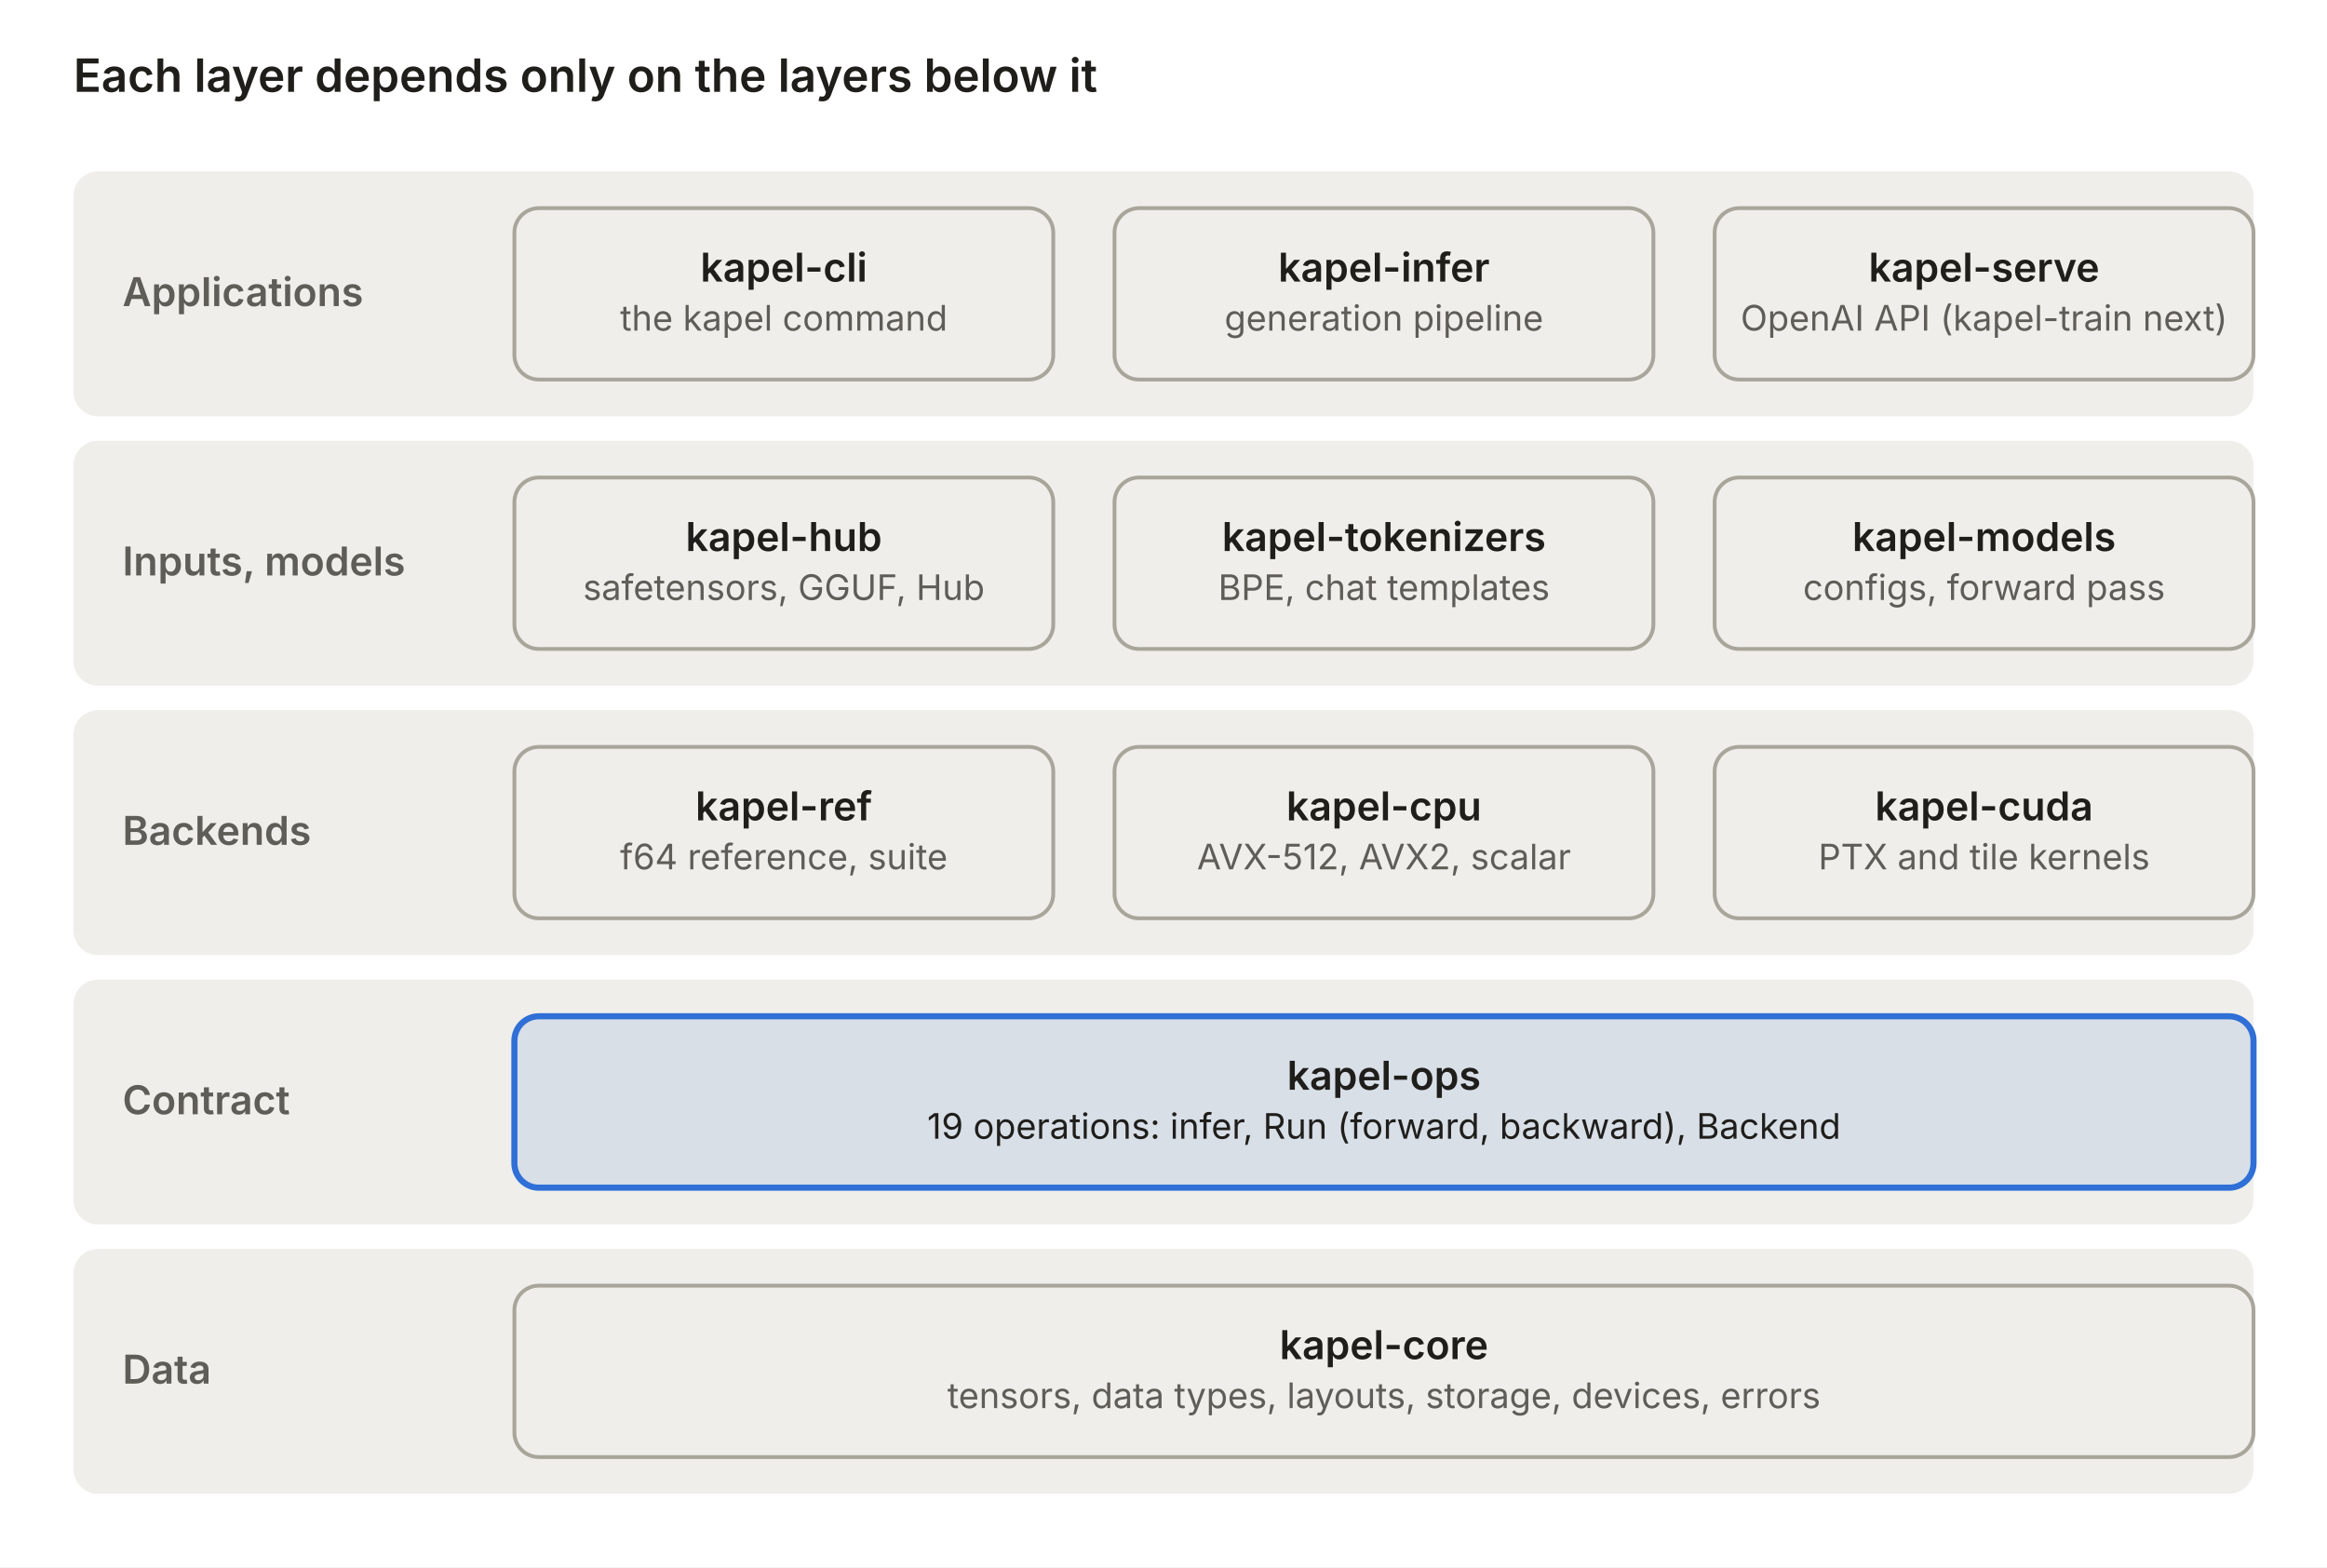
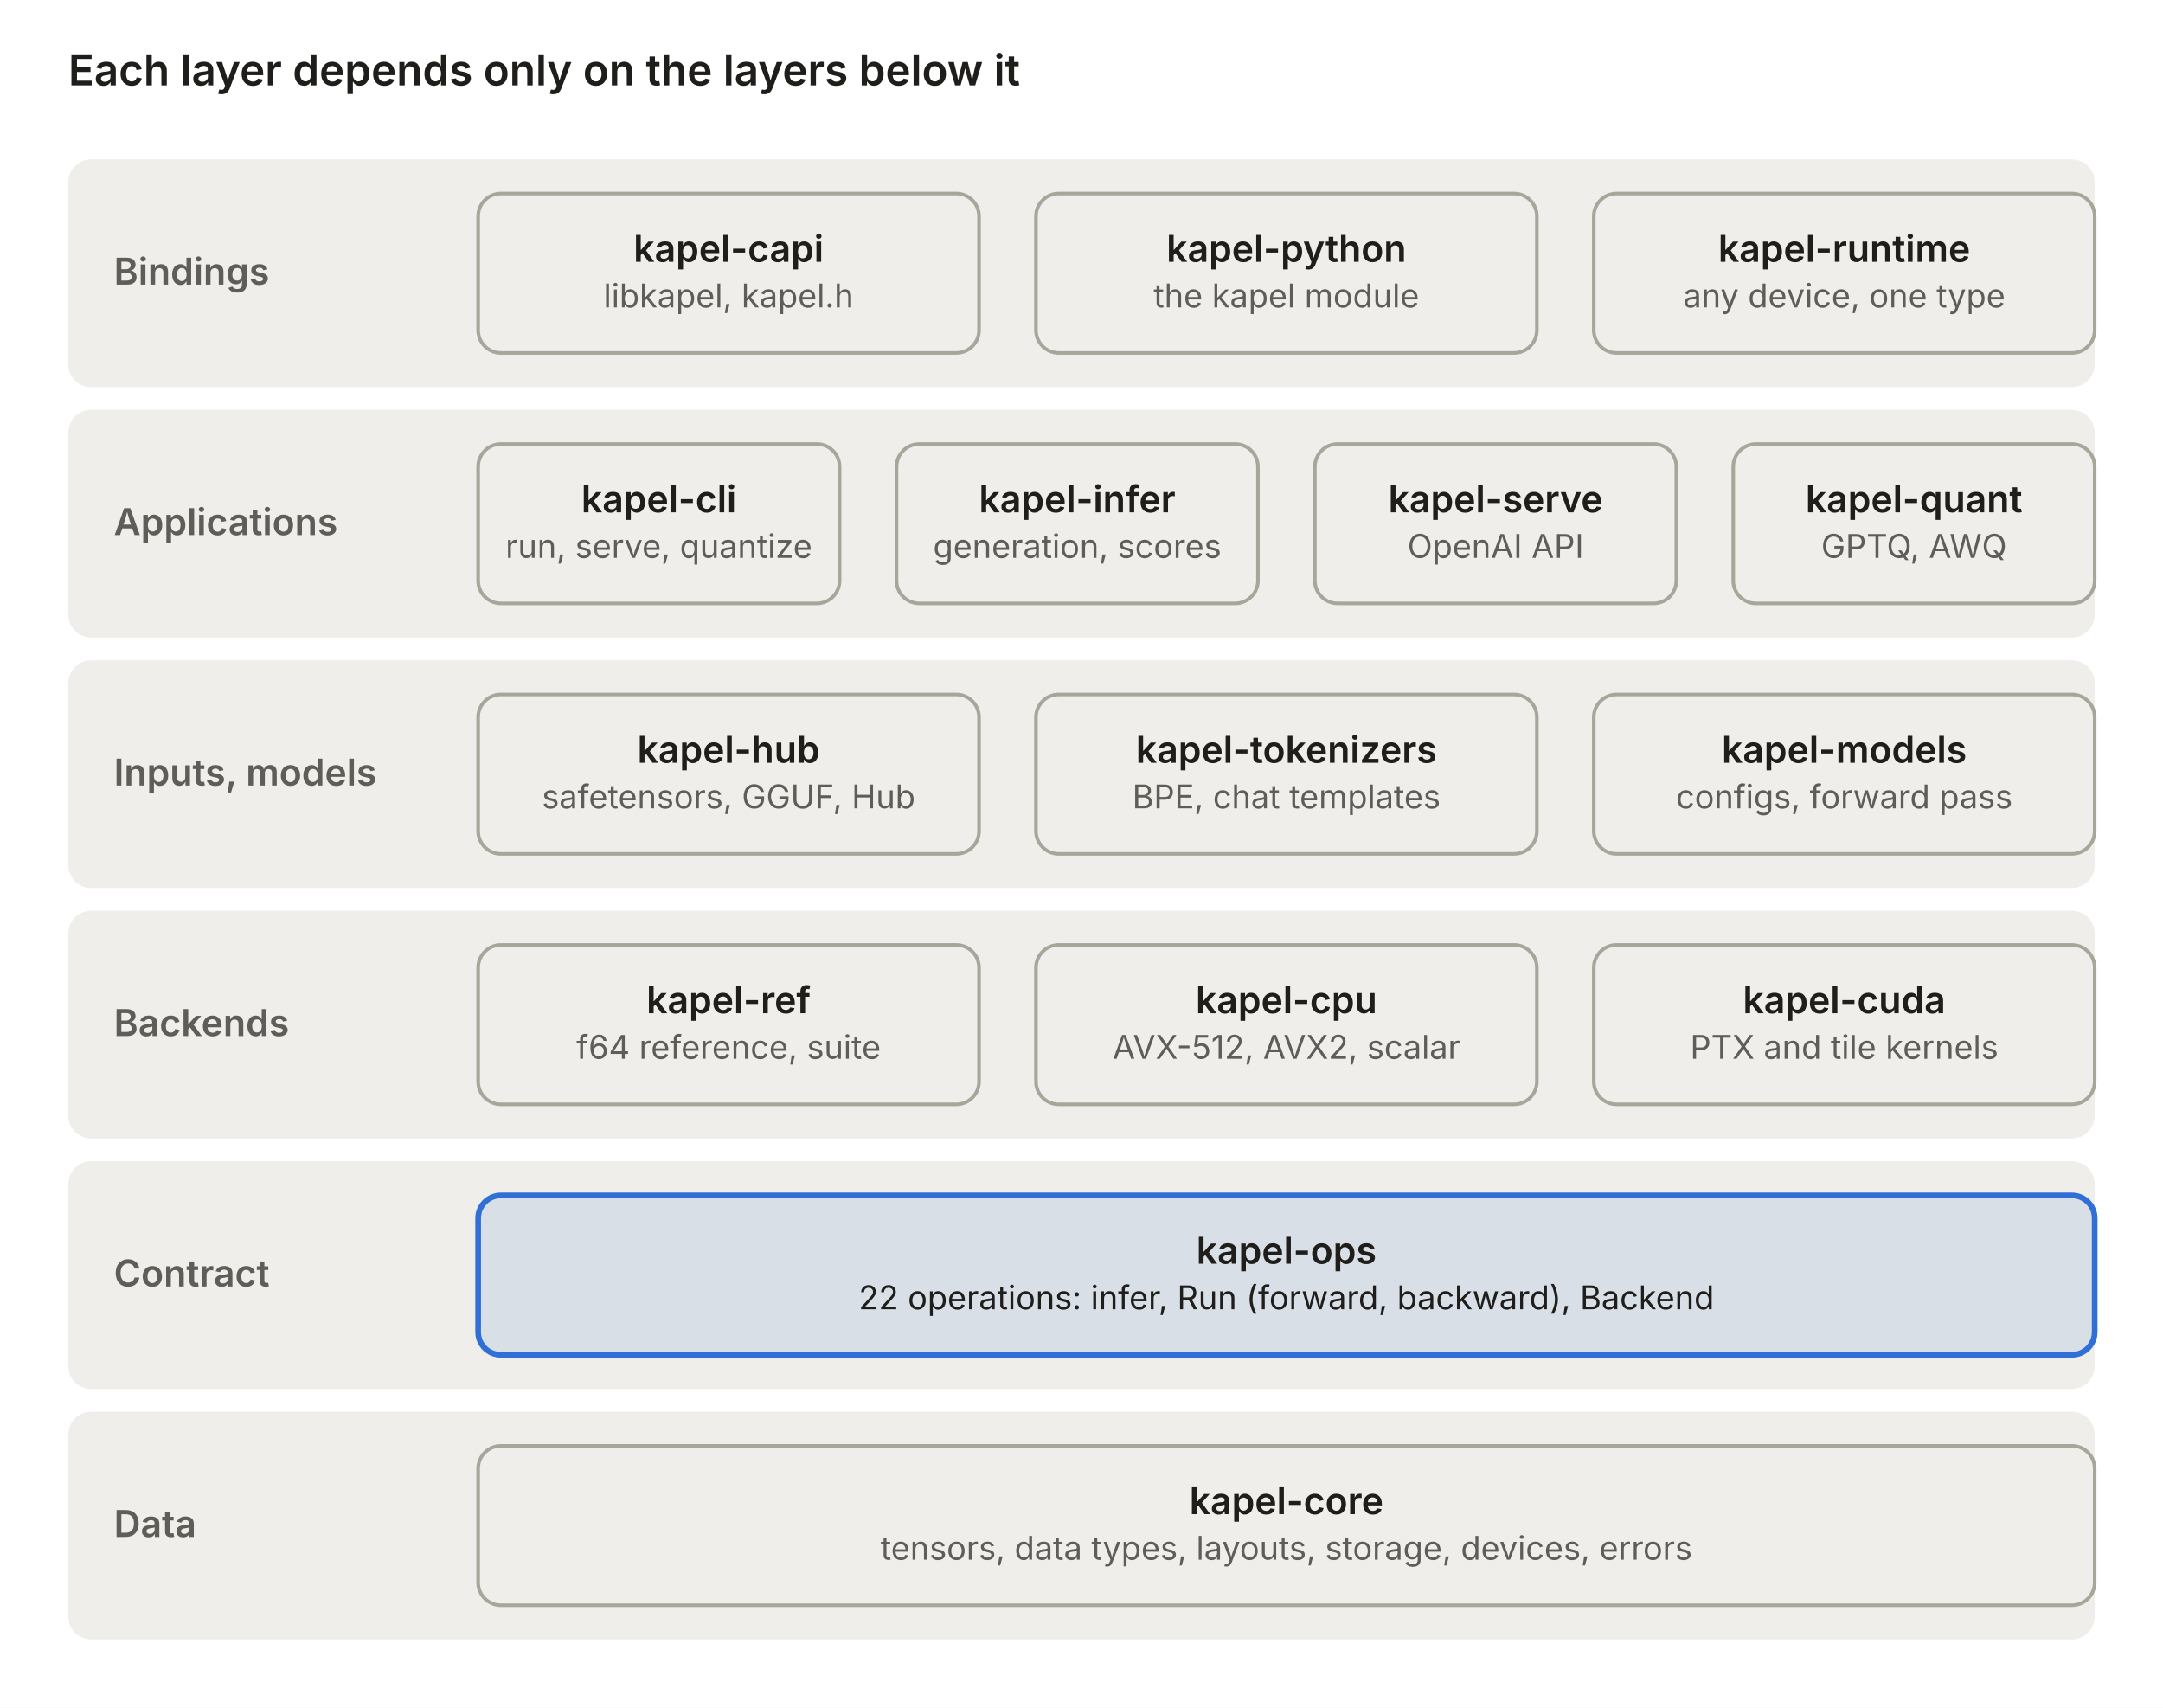
- <svg xmlns="http://www.w3.org/2000/svg" viewBox="0 0 760 512" font-family="system-ui, -apple-system, Segoe UI, sans-serif" role="img" aria-label="Each layer of Kapel depends only on the layers below it">
-   <rect width="760" height="512" fill="#ffffff" />
+ <svg xmlns="http://www.w3.org/2000/svg" viewBox="0 0 760 600" font-family="system-ui, -apple-system, Segoe UI, sans-serif" role="img" aria-label="Each layer of Kapel depends only on the layers below it">
+   <rect width="760" height="600" fill="#ffffff" />
  <text x="24" y="30" font-size="15" font-weight="600" fill="#1f1e1b" text-anchor="start">Each layer depends only on the layers below it</text>
  <rect x="24" y="56" width="712" height="80" rx="8" fill="#efeeea" />
-   <text x="40" y="100" font-size="13" font-weight="600" fill="#5f5d57" text-anchor="start">Applications</text>
+   <text x="40" y="100" font-size="13" font-weight="600" fill="#5f5d57" text-anchor="start">Bindings</text>
  <rect x="168" y="68" width="176" height="56" rx="8" fill="none" stroke="#a8a59b" stroke-width="1.25" />
-   <text x="256" y="92" font-size="13" font-weight="600" fill="#1f1e1b" text-anchor="middle">kapel-cli</text>
-   <text x="256" y="108" font-size="11.5" fill="#5f5d57" text-anchor="middle">the kapel command</text>
+   <text x="256" y="92" font-size="13" font-weight="600" fill="#1f1e1b" text-anchor="middle">kapel-capi</text>
+   <text x="256" y="108" font-size="11.5" fill="#5f5d57" text-anchor="middle">libkapel, kapel.h</text>
  <rect x="364" y="68" width="176" height="56" rx="8" fill="none" stroke="#a8a59b" stroke-width="1.25" />
-   <text x="452" y="92" font-size="13" font-weight="600" fill="#1f1e1b" text-anchor="middle">kapel-infer</text>
-   <text x="452" y="108" font-size="11.5" fill="#5f5d57" text-anchor="middle">generation pipeline</text>
+   <text x="452" y="92" font-size="13" font-weight="600" fill="#1f1e1b" text-anchor="middle">kapel-python</text>
+   <text x="452" y="108" font-size="11.5" fill="#5f5d57" text-anchor="middle">the kapel module</text>
  <rect x="560" y="68" width="176" height="56" rx="8" fill="none" stroke="#a8a59b" stroke-width="1.25" />
-   <text x="648" y="92" font-size="13" font-weight="600" fill="#1f1e1b" text-anchor="middle">kapel-serve</text>
-   <text x="648" y="108" font-size="11.5" fill="#5f5d57" text-anchor="middle">OpenAI API (kapel-train next)</text>
+   <text x="648" y="92" font-size="13" font-weight="600" fill="#1f1e1b" text-anchor="middle">kapel-runtime</text>
+   <text x="648" y="108" font-size="11.5" fill="#5f5d57" text-anchor="middle">any device, one type</text>
  <rect x="24" y="144" width="712" height="80" rx="8" fill="#efeeea" />
-   <text x="40" y="188" font-size="13" font-weight="600" fill="#5f5d57" text-anchor="start">Inputs, models</text>
-   <rect x="168" y="156" width="176" height="56" rx="8" fill="none" stroke="#a8a59b" stroke-width="1.25" />
-   <text x="256" y="180" font-size="13" font-weight="600" fill="#1f1e1b" text-anchor="middle">kapel-hub</text>
-   <text x="256" y="196" font-size="11.5" fill="#5f5d57" text-anchor="middle">safetensors, GGUF, Hub</text>
-   <rect x="364" y="156" width="176" height="56" rx="8" fill="none" stroke="#a8a59b" stroke-width="1.25" />
-   <text x="452" y="180" font-size="13" font-weight="600" fill="#1f1e1b" text-anchor="middle">kapel-tokenizers</text>
-   <text x="452" y="196" font-size="11.5" fill="#5f5d57" text-anchor="middle">BPE, chat templates</text>
-   <rect x="560" y="156" width="176" height="56" rx="8" fill="none" stroke="#a8a59b" stroke-width="1.25" />
-   <text x="648" y="180" font-size="13" font-weight="600" fill="#1f1e1b" text-anchor="middle">kapel-models</text>
-   <text x="648" y="196" font-size="11.5" fill="#5f5d57" text-anchor="middle">configs, forward pass</text>
+   <text x="40" y="188" font-size="13" font-weight="600" fill="#5f5d57" text-anchor="start">Applications</text>
+   <rect x="168" y="156" width="127" height="56" rx="8" fill="none" stroke="#a8a59b" stroke-width="1.25" />
+   <text x="231.5" y="180" font-size="13" font-weight="600" fill="#1f1e1b" text-anchor="middle">kapel-cli</text>
+   <text x="231.5" y="196" font-size="11.5" fill="#5f5d57" text-anchor="middle">run, serve, quantize</text>
+   <rect x="315" y="156" width="127" height="56" rx="8" fill="none" stroke="#a8a59b" stroke-width="1.25" />
+   <text x="378.5" y="180" font-size="13" font-weight="600" fill="#1f1e1b" text-anchor="middle">kapel-infer</text>
+   <text x="378.5" y="196" font-size="11.5" fill="#5f5d57" text-anchor="middle">generation, scores</text>
+   <rect x="462" y="156" width="127" height="56" rx="8" fill="none" stroke="#a8a59b" stroke-width="1.25" />
+   <text x="525.5" y="180" font-size="13" font-weight="600" fill="#1f1e1b" text-anchor="middle">kapel-serve</text>
+   <text x="525.5" y="196" font-size="11.5" fill="#5f5d57" text-anchor="middle">OpenAI API</text>
+   <rect x="609" y="156" width="127" height="56" rx="8" fill="none" stroke="#a8a59b" stroke-width="1.25" />
+   <text x="672.5" y="180" font-size="13" font-weight="600" fill="#1f1e1b" text-anchor="middle">kapel-quant</text>
+   <text x="672.5" y="196" font-size="11.5" fill="#5f5d57" text-anchor="middle">GPTQ, AWQ</text>
  <rect x="24" y="232" width="712" height="80" rx="8" fill="#efeeea" />
-   <text x="40" y="276" font-size="13" font-weight="600" fill="#5f5d57" text-anchor="start">Backends</text>
+   <text x="40" y="276" font-size="13" font-weight="600" fill="#5f5d57" text-anchor="start">Inputs, models</text>
  <rect x="168" y="244" width="176" height="56" rx="8" fill="none" stroke="#a8a59b" stroke-width="1.25" />
-   <text x="256" y="268" font-size="13" font-weight="600" fill="#1f1e1b" text-anchor="middle">kapel-ref</text>
-   <text x="256" y="284" font-size="11.5" fill="#5f5d57" text-anchor="middle">f64 reference, suite</text>
+   <text x="256" y="268" font-size="13" font-weight="600" fill="#1f1e1b" text-anchor="middle">kapel-hub</text>
+   <text x="256" y="284" font-size="11.5" fill="#5f5d57" text-anchor="middle">safetensors, GGUF, Hub</text>
  <rect x="364" y="244" width="176" height="56" rx="8" fill="none" stroke="#a8a59b" stroke-width="1.25" />
-   <text x="452" y="268" font-size="13" font-weight="600" fill="#1f1e1b" text-anchor="middle">kapel-cpu</text>
-   <text x="452" y="284" font-size="11.5" fill="#5f5d57" text-anchor="middle">AVX-512, AVX2, scalar</text>
+   <text x="452" y="268" font-size="13" font-weight="600" fill="#1f1e1b" text-anchor="middle">kapel-tokenizers</text>
+   <text x="452" y="284" font-size="11.5" fill="#5f5d57" text-anchor="middle">BPE, chat templates</text>
  <rect x="560" y="244" width="176" height="56" rx="8" fill="none" stroke="#a8a59b" stroke-width="1.25" />
-   <text x="648" y="268" font-size="13" font-weight="600" fill="#1f1e1b" text-anchor="middle">kapel-cuda</text>
-   <text x="648" y="284" font-size="11.5" fill="#5f5d57" text-anchor="middle">PTX and tile kernels</text>
+   <text x="648" y="268" font-size="13" font-weight="600" fill="#1f1e1b" text-anchor="middle">kapel-models</text>
+   <text x="648" y="284" font-size="11.5" fill="#5f5d57" text-anchor="middle">configs, forward pass</text>
  <rect x="24" y="320" width="712" height="80" rx="8" fill="#efeeea" />
-   <text x="40" y="364" font-size="13" font-weight="600" fill="#5f5d57" text-anchor="start">Contract</text>
-   <rect x="168" y="332" width="568" height="56" rx="8" fill="#2f6fd6" fill-opacity="0.12" stroke="#2f6fd6" stroke-width="2" />
-   <text x="452" y="356" font-size="13" font-weight="600" fill="#1f1e1b" text-anchor="middle">kapel-ops</text>
-   <text x="452" y="372" font-size="11.5" fill="#1f1e1b" text-anchor="middle">19 operations: infer, Run (forward, backward), Backend</text>
+   <text x="40" y="364" font-size="13" font-weight="600" fill="#5f5d57" text-anchor="start">Backends</text>
+   <rect x="168" y="332" width="176" height="56" rx="8" fill="none" stroke="#a8a59b" stroke-width="1.25" />
+   <text x="256" y="356" font-size="13" font-weight="600" fill="#1f1e1b" text-anchor="middle">kapel-ref</text>
+   <text x="256" y="372" font-size="11.5" fill="#5f5d57" text-anchor="middle">f64 reference, suite</text>
+   <rect x="364" y="332" width="176" height="56" rx="8" fill="none" stroke="#a8a59b" stroke-width="1.25" />
+   <text x="452" y="356" font-size="13" font-weight="600" fill="#1f1e1b" text-anchor="middle">kapel-cpu</text>
+   <text x="452" y="372" font-size="11.5" fill="#5f5d57" text-anchor="middle">AVX-512, AVX2, scalar</text>
+   <rect x="560" y="332" width="176" height="56" rx="8" fill="none" stroke="#a8a59b" stroke-width="1.25" />
+   <text x="648" y="356" font-size="13" font-weight="600" fill="#1f1e1b" text-anchor="middle">kapel-cuda</text>
+   <text x="648" y="372" font-size="11.5" fill="#5f5d57" text-anchor="middle">PTX and tile kernels</text>
  <rect x="24" y="408" width="712" height="80" rx="8" fill="#efeeea" />
-   <text x="40" y="452" font-size="13" font-weight="600" fill="#5f5d57" text-anchor="start">Data</text>
-   <rect x="168" y="420" width="568" height="56" rx="8" fill="none" stroke="#a8a59b" stroke-width="1.25" />
-   <text x="452" y="444" font-size="13" font-weight="600" fill="#1f1e1b" text-anchor="middle">kapel-core</text>
-   <text x="452" y="460" font-size="11.5" fill="#5f5d57" text-anchor="middle">tensors, data types, layouts, storage, devices, errors</text>
+   <text x="40" y="452" font-size="13" font-weight="600" fill="#5f5d57" text-anchor="start">Contract</text>
+   <rect x="168" y="420" width="568" height="56" rx="8" fill="#2f6fd6" fill-opacity="0.12" stroke="#2f6fd6" stroke-width="2" />
+   <text x="452" y="444" font-size="13" font-weight="600" fill="#1f1e1b" text-anchor="middle">kapel-ops</text>
+   <text x="452" y="460" font-size="11.5" fill="#1f1e1b" text-anchor="middle">22 operations: infer, Run (forward, backward), Backend</text>
+   <rect x="24" y="496" width="712" height="80" rx="8" fill="#efeeea" />
+   <text x="40" y="540" font-size="13" font-weight="600" fill="#5f5d57" text-anchor="start">Data</text>
+   <rect x="168" y="508" width="568" height="56" rx="8" fill="none" stroke="#a8a59b" stroke-width="1.25" />
+   <text x="452" y="532" font-size="13" font-weight="600" fill="#1f1e1b" text-anchor="middle">kapel-core</text>
+   <text x="452" y="548" font-size="11.5" fill="#5f5d57" text-anchor="middle">tensors, data types, layouts, storage, devices, errors</text>
</svg>
